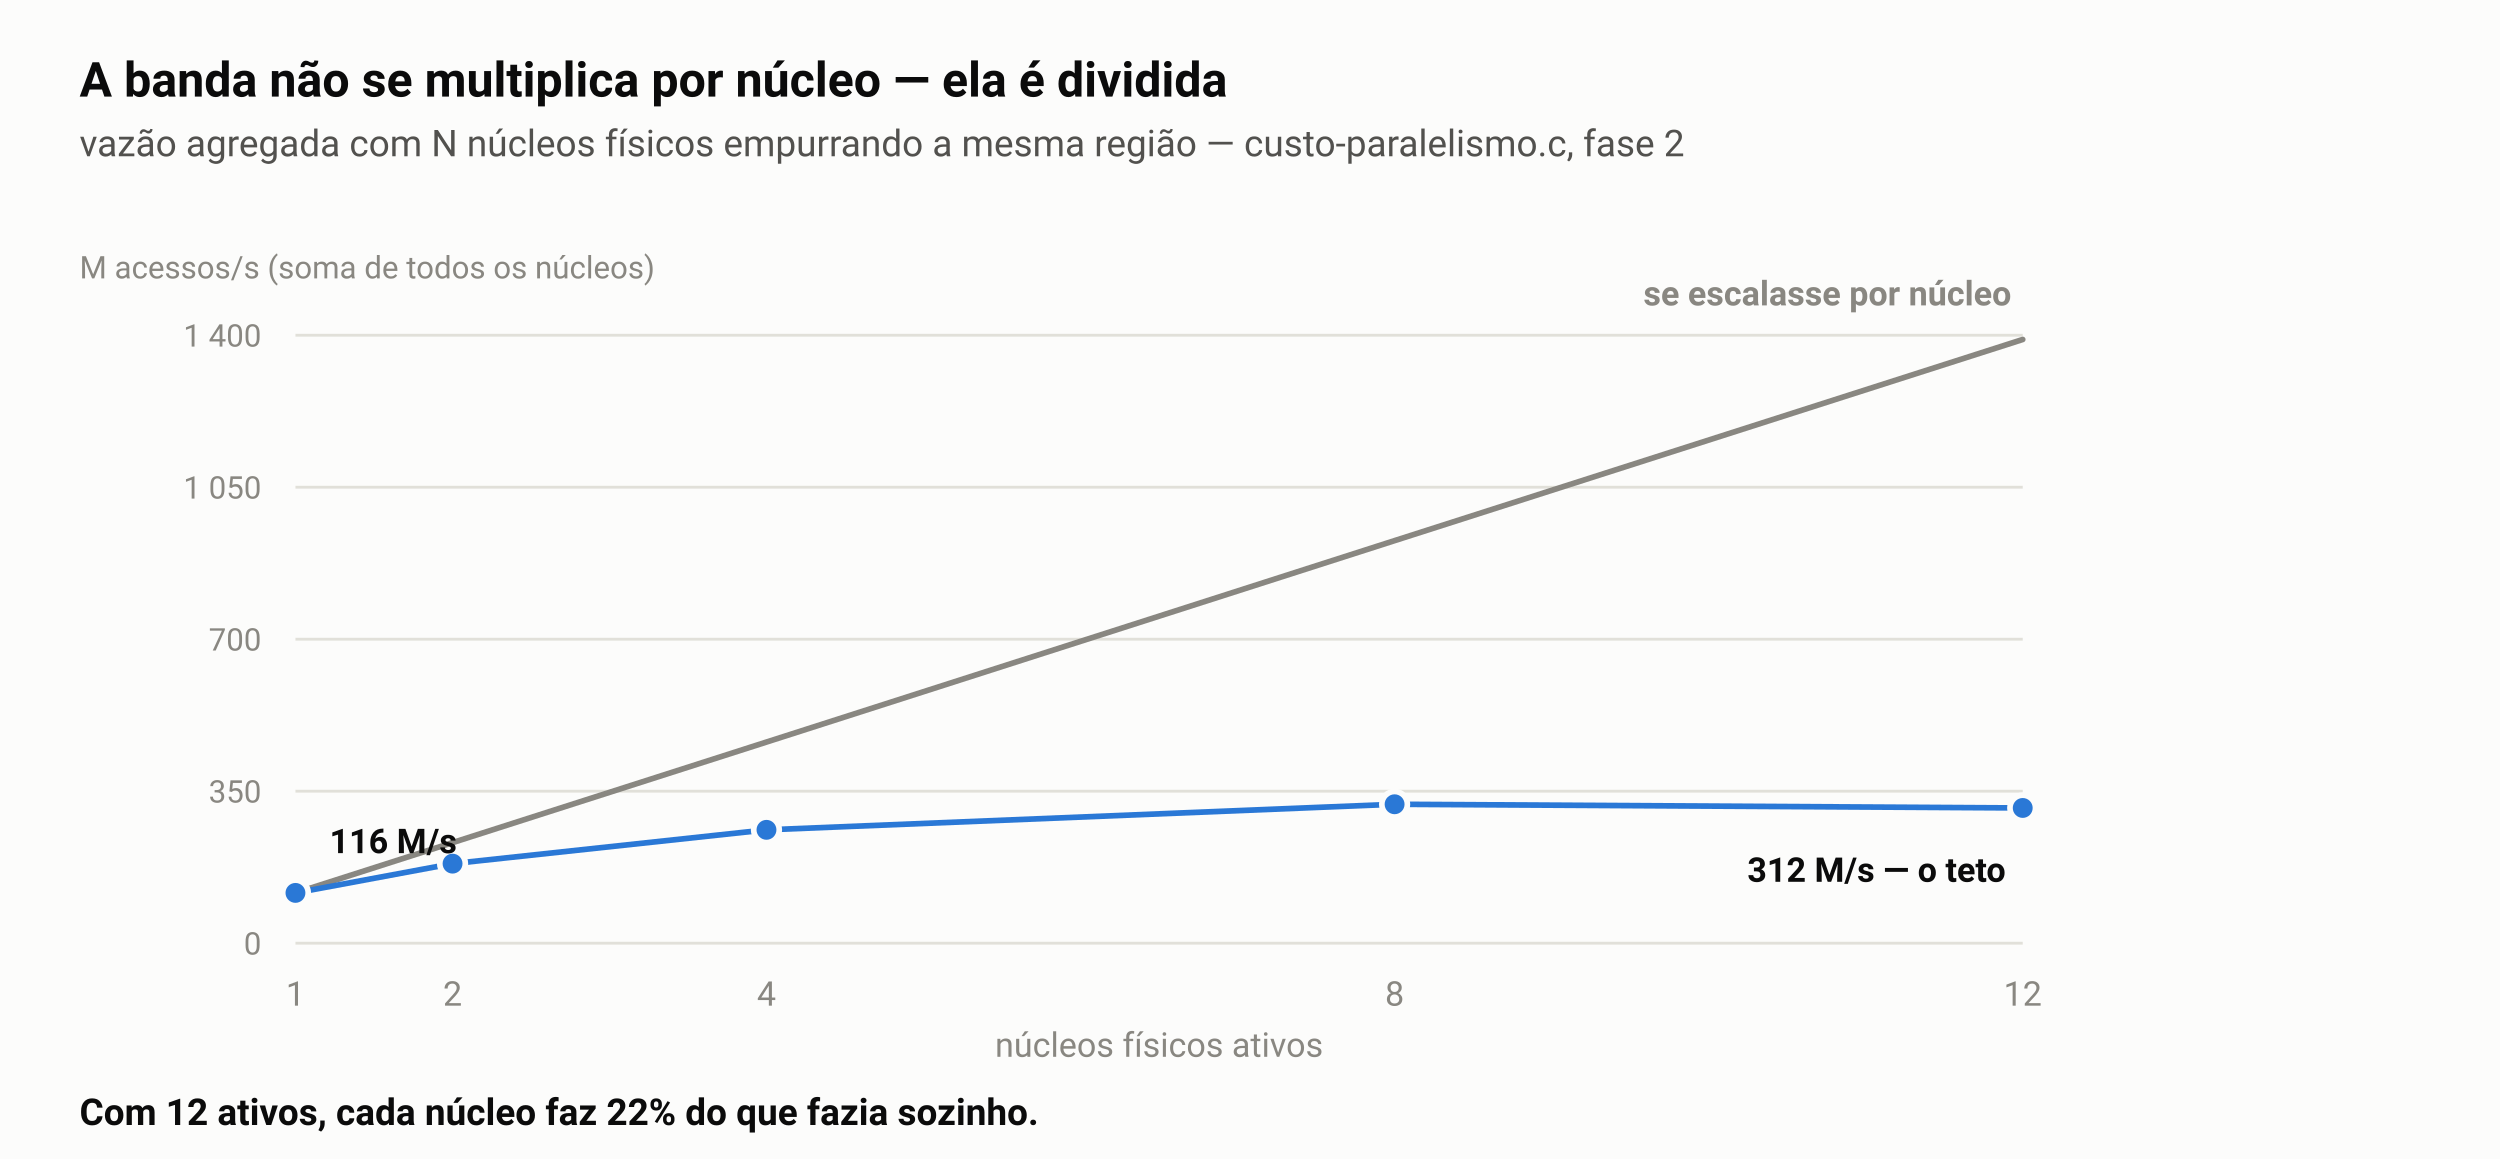
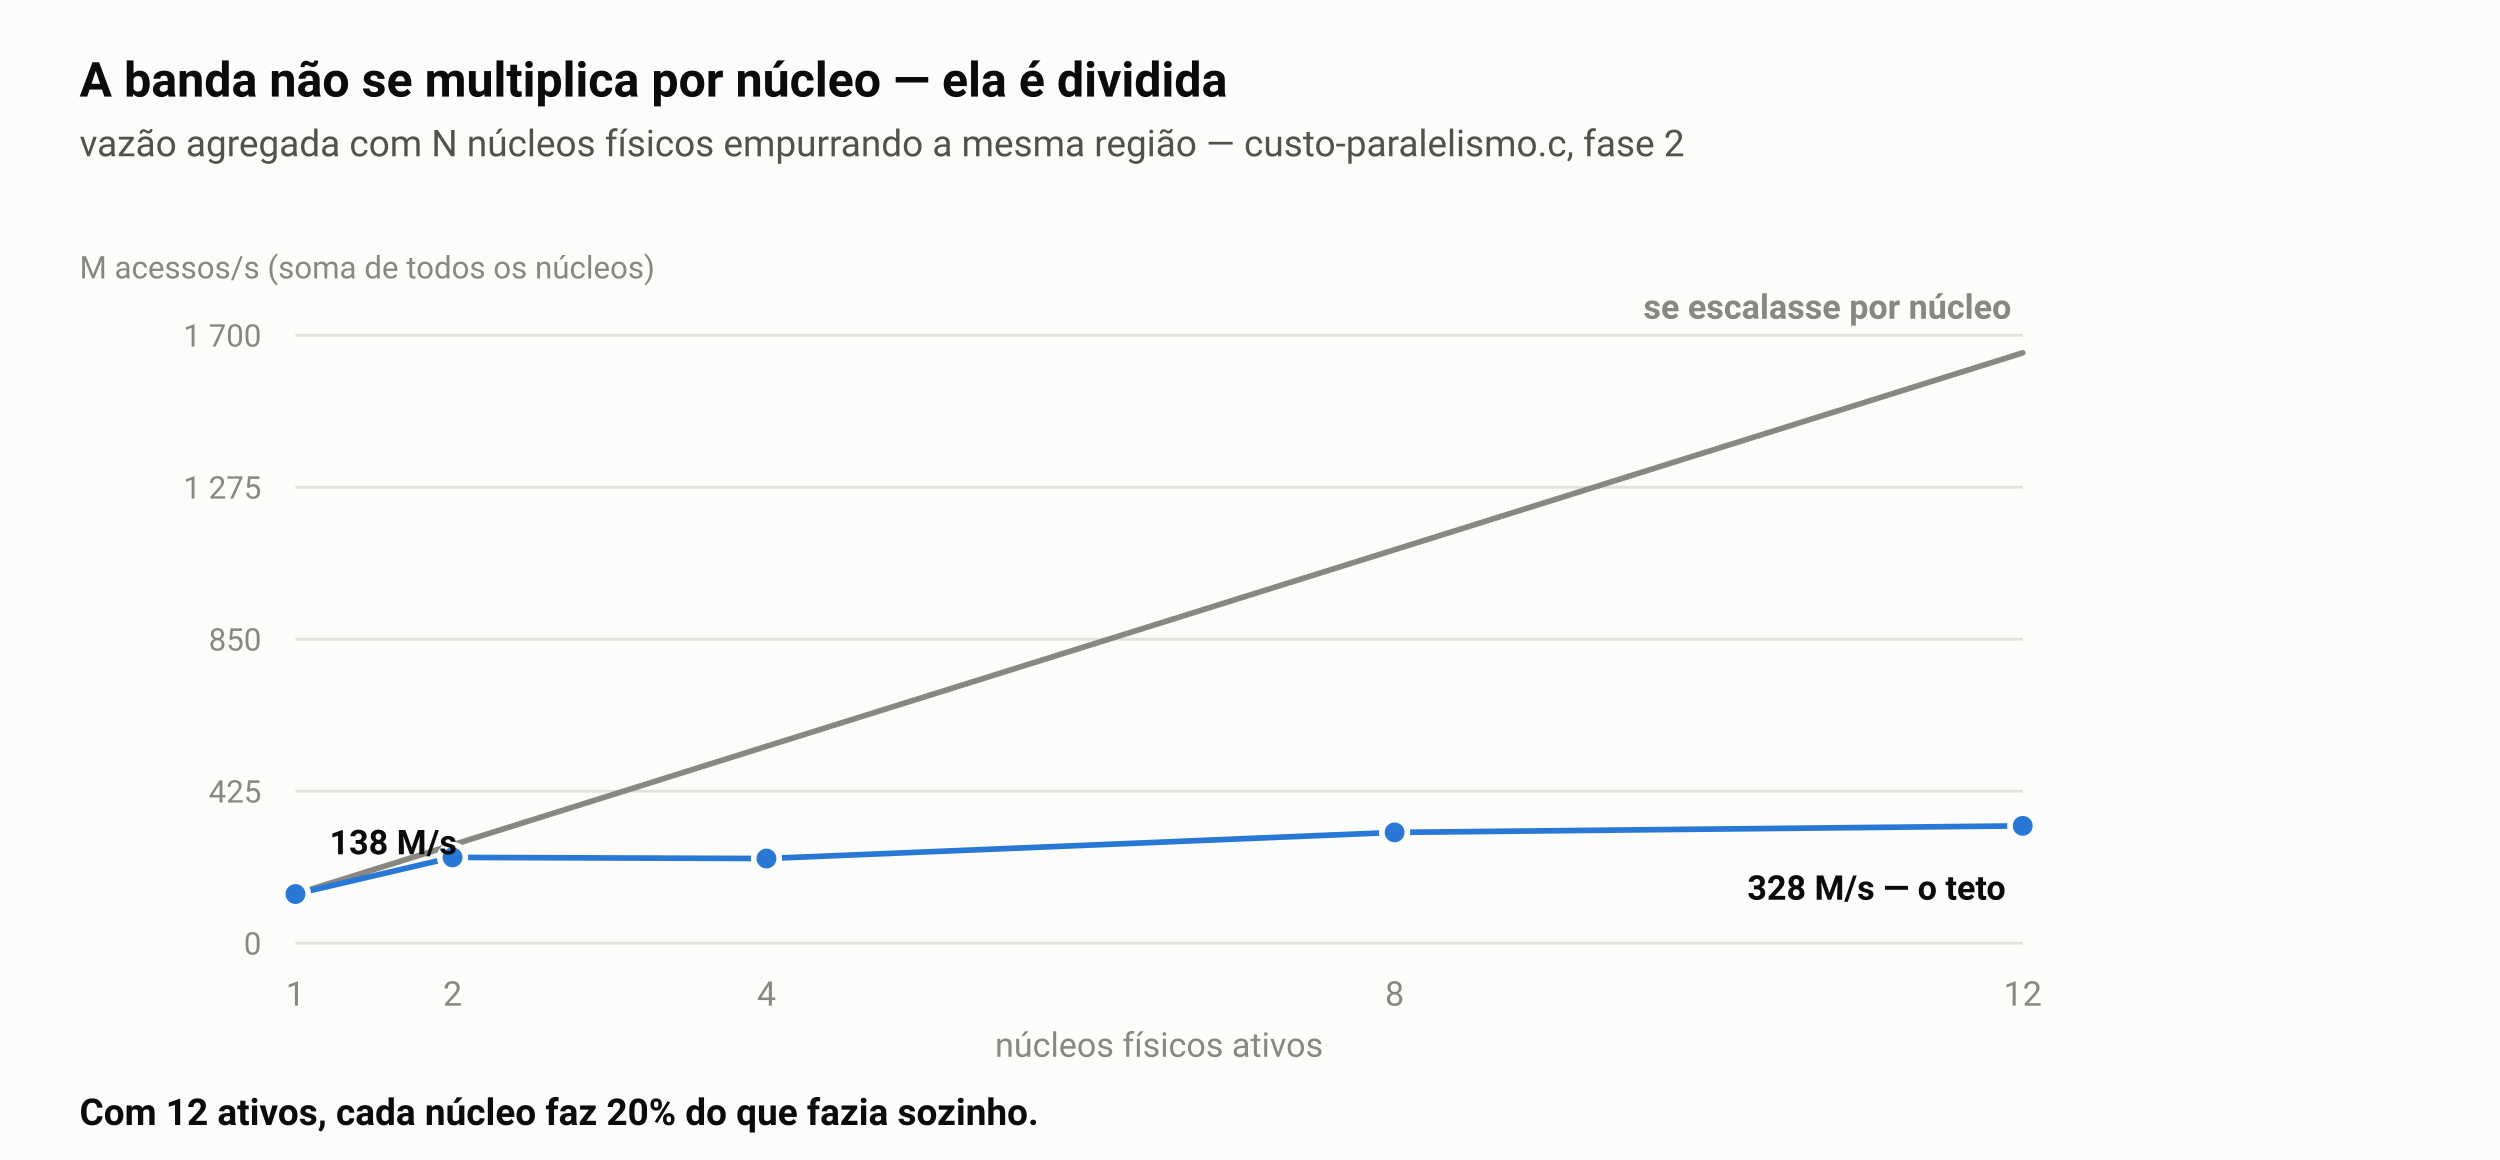
<svg xmlns="http://www.w3.org/2000/svg" viewBox="0 0 880 408" width="880" height="408" role="img" aria-labelledby="t d" font-family="system-ui, -apple-system, 'Segoe UI', Roboto, sans-serif">
  <rect width="880" height="408" fill="#fcfcfb" />
  <text x="28.0" y="34.0" fill="#0b0b0b" font-size="17" font-weight="600" text-anchor="start" font-family="system-ui, -apple-system, 'Segoe UI', Roboto, sans-serif">A banda não se multiplica por núcleo — ela é dividida</text>
  <text x="28.0" y="55.0" fill="#52514e" font-size="13" font-weight="400" text-anchor="start" font-family="system-ui, -apple-system, 'Segoe UI', Roboto, sans-serif">vazão agregada com N núcleos físicos empurrando a mesma região — custo-paralelismo.c, fase 2</text>
  <line x1="104.0" y1="332.0" x2="712.0" y2="332.0" stroke="#e1e0d9" stroke-width="1" />
  <text x="92.0" y="336.0" fill="#898781" font-size="11" font-weight="400" text-anchor="end" font-family="system-ui, -apple-system, 'Segoe UI', Roboto, sans-serif" font-variant-numeric="tabular-nums">0</text>
  <line x1="104.0" y1="278.5" x2="712.0" y2="278.5" stroke="#e1e0d9" stroke-width="1" />
-   <text x="92.0" y="282.5" fill="#898781" font-size="11" font-weight="400" text-anchor="end" font-family="system-ui, -apple-system, 'Segoe UI', Roboto, sans-serif" font-variant-numeric="tabular-nums">350</text>
+   <text x="92.0" y="282.5" fill="#898781" font-size="11" font-weight="400" text-anchor="end" font-family="system-ui, -apple-system, 'Segoe UI', Roboto, sans-serif" font-variant-numeric="tabular-nums">425</text>
  <line x1="104.0" y1="225.0" x2="712.0" y2="225.0" stroke="#e1e0d9" stroke-width="1" />
-   <text x="92.0" y="229.0" fill="#898781" font-size="11" font-weight="400" text-anchor="end" font-family="system-ui, -apple-system, 'Segoe UI', Roboto, sans-serif" font-variant-numeric="tabular-nums">700</text>
+   <text x="92.0" y="229.0" fill="#898781" font-size="11" font-weight="400" text-anchor="end" font-family="system-ui, -apple-system, 'Segoe UI', Roboto, sans-serif" font-variant-numeric="tabular-nums">850</text>
  <line x1="104.0" y1="171.5" x2="712.0" y2="171.5" stroke="#e1e0d9" stroke-width="1" />
-   <text x="92.0" y="175.5" fill="#898781" font-size="11" font-weight="400" text-anchor="end" font-family="system-ui, -apple-system, 'Segoe UI', Roboto, sans-serif" font-variant-numeric="tabular-nums">1 050</text>
+   <text x="92.0" y="175.5" fill="#898781" font-size="11" font-weight="400" text-anchor="end" font-family="system-ui, -apple-system, 'Segoe UI', Roboto, sans-serif" font-variant-numeric="tabular-nums">1 275</text>
  <line x1="104.0" y1="118.0" x2="712.0" y2="118.0" stroke="#e1e0d9" stroke-width="1" />
-   <text x="92.0" y="122.0" fill="#898781" font-size="11" font-weight="400" text-anchor="end" font-family="system-ui, -apple-system, 'Segoe UI', Roboto, sans-serif" font-variant-numeric="tabular-nums">1 400</text>
+   <text x="92.0" y="122.0" fill="#898781" font-size="11" font-weight="400" text-anchor="end" font-family="system-ui, -apple-system, 'Segoe UI', Roboto, sans-serif" font-variant-numeric="tabular-nums">1 700</text>
  <text x="28.0" y="98.0" fill="#898781" font-size="11" font-weight="400" text-anchor="start" font-family="system-ui, -apple-system, 'Segoe UI', Roboto, sans-serif">M acessos/s (soma de todos os núcleos)</text>
-   <polyline points="104.0,314.3 159.3,296.6 269.8,261.2 490.9,190.3 712.0,119.5" fill="none" stroke="#898781" stroke-width="2" stroke-linejoin="round" stroke-linecap="round" />
-   <text x="708.0" y="107.5" fill="#898781" font-size="12" font-weight="600" text-anchor="end" font-family="system-ui, -apple-system, 'Segoe UI', Roboto, sans-serif">se escalasse por núcleo</text>
-   <polyline points="104.0,314.3 159.3,304.0 269.8,292.1 490.9,283.1 712.0,284.4" fill="none" stroke="#2a78d6" stroke-width="2" stroke-linejoin="round" stroke-linecap="round" />
-   <circle cx="104.0" cy="314.3" r="4.5" fill="#2a78d6" stroke="#fcfcfb" stroke-width="2" />
-   <circle cx="159.3" cy="304.0" r="4.5" fill="#2a78d6" stroke="#fcfcfb" stroke-width="2" />
-   <circle cx="269.8" cy="292.1" r="4.5" fill="#2a78d6" stroke="#fcfcfb" stroke-width="2" />
-   <circle cx="490.9" cy="283.1" r="4.5" fill="#2a78d6" stroke="#fcfcfb" stroke-width="2" />
-   <circle cx="712.0" cy="284.4" r="4.5" fill="#2a78d6" stroke="#fcfcfb" stroke-width="2" />
-   <text x="706.0" y="310.4" fill="#0b0b0b" font-size="12" font-weight="600" text-anchor="end" font-family="system-ui, -apple-system, 'Segoe UI', Roboto, sans-serif" font-variant-numeric="tabular-nums">312 M/s — o teto</text>
-   <text x="116.0" y="300.3" fill="#0b0b0b" font-size="12" font-weight="600" text-anchor="start" font-family="system-ui, -apple-system, 'Segoe UI', Roboto, sans-serif" font-variant-numeric="tabular-nums">116 M/s</text>
+   <polyline points="104.0,314.7 159.3,297.4 269.8,262.7 490.9,193.5 712.0,124.2" fill="none" stroke="#898781" stroke-width="2" stroke-linejoin="round" stroke-linecap="round" />
+   <text x="708.0" y="112.2" fill="#898781" font-size="12" font-weight="600" text-anchor="end" font-family="system-ui, -apple-system, 'Segoe UI', Roboto, sans-serif">se escalasse por núcleo</text>
+   <polyline points="104.0,314.7 159.3,301.8 269.8,302.2 490.9,293.0 712.0,290.7" fill="none" stroke="#2a78d6" stroke-width="2" stroke-linejoin="round" stroke-linecap="round" />
+   <circle cx="104.0" cy="314.7" r="4.5" fill="#2a78d6" stroke="#fcfcfb" stroke-width="2" />
+   <circle cx="159.3" cy="301.8" r="4.5" fill="#2a78d6" stroke="#fcfcfb" stroke-width="2" />
+   <circle cx="269.8" cy="302.2" r="4.5" fill="#2a78d6" stroke="#fcfcfb" stroke-width="2" />
+   <circle cx="490.9" cy="293.0" r="4.5" fill="#2a78d6" stroke="#fcfcfb" stroke-width="2" />
+   <circle cx="712.0" cy="290.7" r="4.5" fill="#2a78d6" stroke="#fcfcfb" stroke-width="2" />
+   <text x="706.0" y="316.7" fill="#0b0b0b" font-size="12" font-weight="600" text-anchor="end" font-family="system-ui, -apple-system, 'Segoe UI', Roboto, sans-serif" font-variant-numeric="tabular-nums">328 M/s — o teto</text>
+   <text x="116.0" y="300.7" fill="#0b0b0b" font-size="12" font-weight="600" text-anchor="start" font-family="system-ui, -apple-system, 'Segoe UI', Roboto, sans-serif" font-variant-numeric="tabular-nums">138 M/s</text>
  <text x="104.0" y="354.0" fill="#898781" font-size="12" font-weight="400" text-anchor="middle" font-family="system-ui, -apple-system, 'Segoe UI', Roboto, sans-serif" font-variant-numeric="tabular-nums">1</text>
  <text x="159.3" y="354.0" fill="#898781" font-size="12" font-weight="400" text-anchor="middle" font-family="system-ui, -apple-system, 'Segoe UI', Roboto, sans-serif" font-variant-numeric="tabular-nums">2</text>
  <text x="269.8" y="354.0" fill="#898781" font-size="12" font-weight="400" text-anchor="middle" font-family="system-ui, -apple-system, 'Segoe UI', Roboto, sans-serif" font-variant-numeric="tabular-nums">4</text>
  <text x="490.9" y="354.0" fill="#898781" font-size="12" font-weight="400" text-anchor="middle" font-family="system-ui, -apple-system, 'Segoe UI', Roboto, sans-serif" font-variant-numeric="tabular-nums">8</text>
  <text x="712.0" y="354.0" fill="#898781" font-size="12" font-weight="400" text-anchor="middle" font-family="system-ui, -apple-system, 'Segoe UI', Roboto, sans-serif" font-variant-numeric="tabular-nums">12</text>
  <text x="408.0" y="372.0" fill="#898781" font-size="12" font-weight="400" text-anchor="middle" font-family="system-ui, -apple-system, 'Segoe UI', Roboto, sans-serif">núcleos físicos ativos</text>
-   <text x="28.0" y="396.0" fill="#0b0b0b" font-size="13" font-weight="600" text-anchor="start" font-family="system-ui, -apple-system, 'Segoe UI', Roboto, sans-serif">Com 12 ativos, cada núcleo faz 22% do que fazia sozinho.</text>
+   <text x="28.0" y="396.0" fill="#0b0b0b" font-size="13" font-weight="600" text-anchor="start" font-family="system-ui, -apple-system, 'Segoe UI', Roboto, sans-serif">Com 12 ativos, cada núcleo faz 20% do que fazia sozinho.</text>
</svg>
